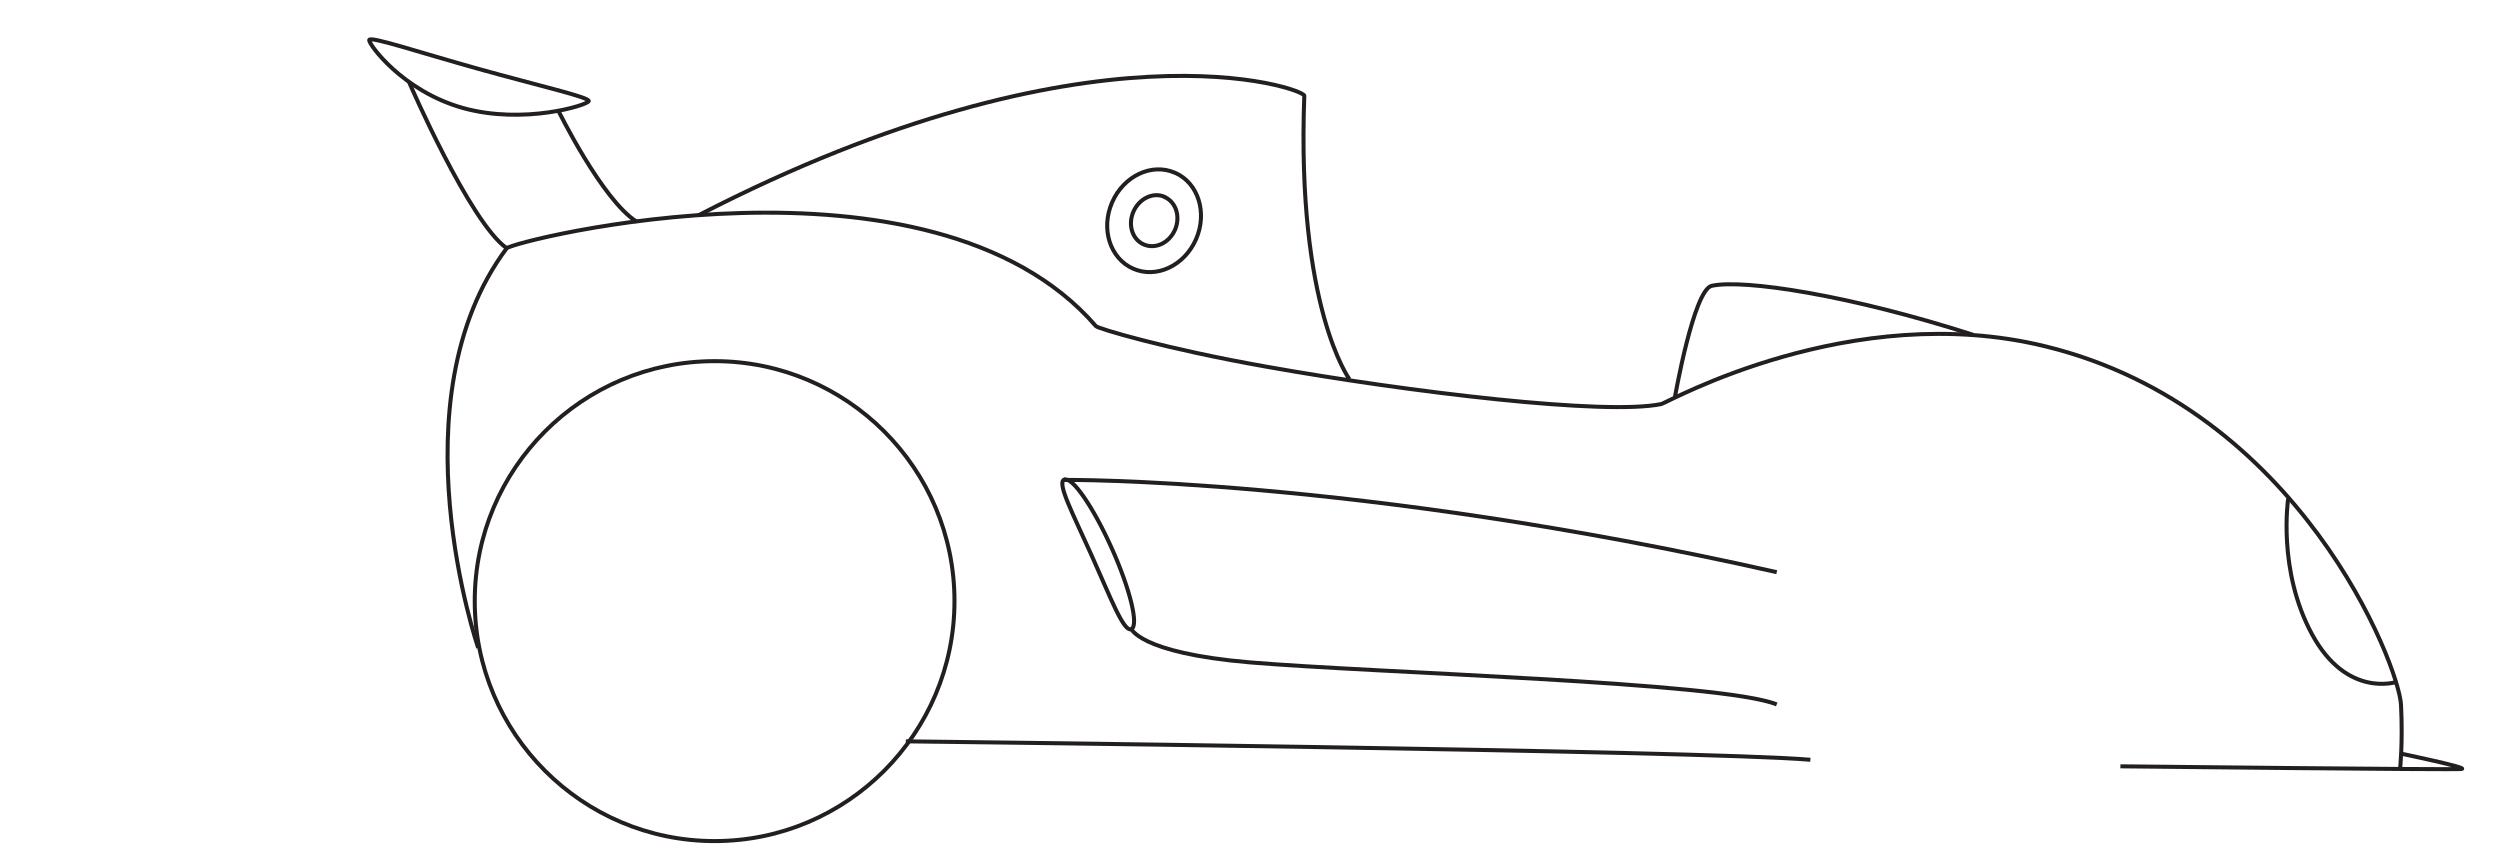
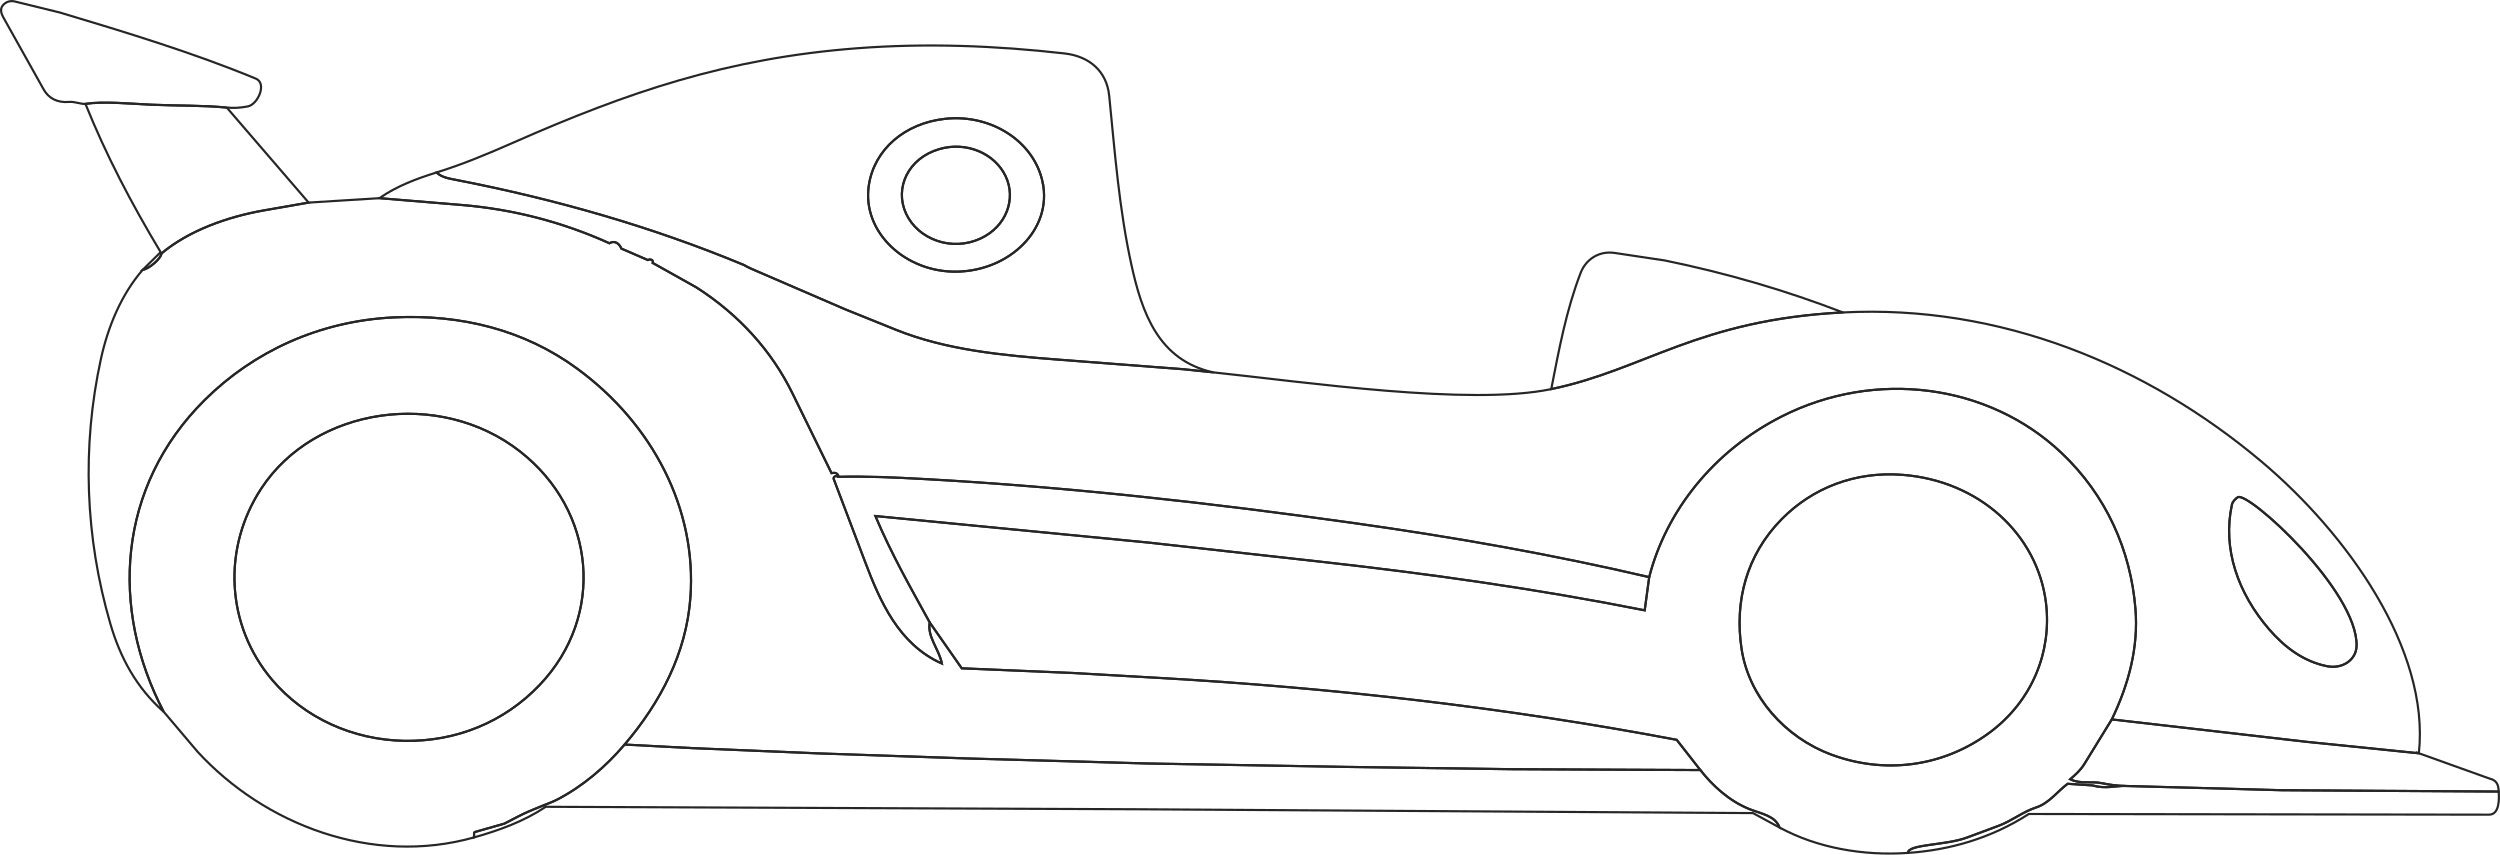
- <svg xmlns="http://www.w3.org/2000/svg" id="Layer_2" data-name="Layer 2" viewBox="0 0 130.07 44.39">
+ <svg xmlns="http://www.w3.org/2000/svg" id="Layer_2" data-name="Layer 2" viewBox="0 0 1145.53 391.6">
  <defs>
    <style>
-       .cls-1, .cls-2 {
+       .cls-1 {
        fill: none;
-       }
- 
-       .cls-2 {
-         stroke: #231f20;
-         stroke-width: .21px;
-       }
- 
-       .cls-3 {
-         clip-path: url(#clippath);
+         stroke: #262626;
      }
    </style>
-     <clipPath id="clippath">
-       <rect class="cls-1" width="130.07" height="44.39" />
-     </clipPath>
  </defs>
  <g id="Layer_1-2" data-name="Layer 1">
-     <g class="cls-3">
-       <path class="cls-2" d="M37.18,18.79c6.89,0,12.48,5.59,12.48,12.48s-5.59,12.49-12.48,12.49-12.48-5.59-12.48-12.49,5.59-12.48,12.48-12.48Z" />
-       <path class="cls-2" d="M55.38,24.96c.4-.18,1.5,1.42,2.46,3.56s1.42,4.03,1.02,4.21c-.4.18-1.09-1.67-2.06-3.82-.96-2.15-1.83-3.78-1.43-3.96Z" />
-       <path class="cls-2" d="M55.36,24.97s15.15-.15,37.08,4.8" />
-       <path class="cls-2" d="M58.83,32.67s.36,1.29,6.17,1.79c6.63.56,24.54,1.02,27.44,2.19" />
-       <path class="cls-2" d="M24.88,33.71s-4.43-12.88,1.48-20.79c.28-.38,22.08-5.87,30.66,4.05.1.12,3.57,1.17,8.88,2.11,7.41,1.32,17.65,2.55,20.54,1.94.28-.06,9.86-5.48,19.98-3,13.26,3.24,18.4,16.64,18.5,18.65.1,2-.05,3.34-.05,3.34" />
-       <path class="cls-2" d="M124.87,39.2s3.67.76,3.19.81c-.48.05-17.74-.14-17.74-.14" />
-       <path class="cls-2" d="M119.05,25.94s-.57,3.72,1.24,7.06c1.81,3.34,4.39,2.48,4.39,2.48" />
-       <path class="cls-2" d="M87.14,20.68s.98-5.61,1.92-5.81c1.67-.36,7.21.49,13.6,2.55" />
-       <path class="cls-2" d="M70.21,19.73s-2.76-3.73-2.35-14.75c.01-.37-11.07-4.33-31.52,6.22" />
-       <path class="cls-2" d="M19.21,2.08c.05-.21,2.52.62,5.67,1.5,3.15.88,5.8,1.48,5.75,1.68-.05.21-3.38,1.24-6.54.36-3.15-.88-4.93-3.34-4.88-3.54Z" />
-       <path class="cls-2" d="M21.29,4.29s3.16,7.29,5.07,8.62" />
-       <path class="cls-2" d="M29.04,5.74s2.29,4.67,4.08,5.79" />
-       <path class="cls-2" d="M61.14,8.99c1.2.53,1.69,2.07,1.09,3.45-.6,1.38-2.06,2.07-3.27,1.54-1.21-.53-1.7-2.07-1.1-3.45s2.07-2.07,3.27-1.54Z" />
-       <path class="cls-2" d="M60.59,10.25c.6.26.84,1.03.54,1.71-.3.68-1.02,1.02-1.62.76s-.84-1.02-.54-1.71c.3-.68,1.02-1.03,1.62-.77Z" />
-       <path class="cls-2" d="M47.13,38.57s41.57.48,47.06.96" />
+     <g id="Generative_Object" data-name="Generative Object">
+       <g>
+         <path class="cls-1" d="M200.03,79.04c2.36,2.22,5.51,2.73,8.86,3.38,45.86,8.92,89.9,21.5,131.99,39.01,2.02,1.19,3.91,1.96,5.85,2.8l40.43,17.46,23.2,9.36c23.26,9.39,48.97,11.77,74.84,13.76l57.27,4.4,13.15,1.38c42.48,4.45,117.8,15.49,155.18,7.71,42.86-8.92,67.19-31.7,133.56-35.13,72.25-3.74,139.47,24.19,191.91,68.35,39.05,32.89,77.23,85.99,72.08,133.65l-51.26-5.23-89.45-10.29c7.68-15.97,12.29-32.9,10.84-50.66-2.18-26.81-13.33-52.06-34.01-71.58-33.48-31.6-85.21-38.28-127.97-16.65-31.33,15.84-53.03,43.3-60.83,73.69-44.48-10.39-89.28-18.3-135.25-24.76-65.33-9.18-130.24-16.49-196.64-20.17-14.13-.78-26.62-1.35-39.64-1.04.1-.48-.13-.99-.58-1.33-.3-.23-.63-.73-2.55-.38l-17.92-36.6c-9.43-19.27-24.39-35.95-43.99-48.49l-20.02-11.21c.53-1.65-1.4-1.81-2.24-1.33l-12.11-5.24c-.6-1.57-2.57-4.17-5.46-2.44-21.13-9.55-43.84-15.57-67.77-17.55l-37.66-3.12c8.17-5.62,17.1-8.93,26.19-11.76ZM1079.81,296c.64-25.25-49.8-71.06-54.43-68.16-.82.51-2.33,1.82-2.68,3.38-4.47,20.4,2.94,40.8,17,57.09,6.84,7.92,15.44,14.7,26.46,16.93,7.26,1.47,13.5-2.94,13.65-9.24Z" />
+         <path class="cls-1" d="M384.14,218.48c-.71-.54-2.2-.44-2.18.87l14.47,38.19c6.7,17.68,15.25,37.68,35.15,46.51-1.33-6.76-6.74-12.08-5.59-18.84l14.68,21.01,51.04,2.15,39.53,2.26c79.92,4.57,158.72,13.55,237.03,28.36l10.84,13.86-86.44-.39-75.82-1.06-91.43-1.57-82.32-2.3-67.94-2.31-57.88-2.42-31.09-1.64c16.51-19.38,28.25-41.9,30.14-67.27,3.01-40.37-17.05-79.52-52.04-105.09-24.06-17.59-52.97-24.84-83.86-23.36-33.91,1.62-64.14,15.52-86.64,37.84-40.05,39.73-43.52,95.7-18.79,142.88-12.5-11.08-19.89-24.78-24.42-40.29-11.57-39.66-13.14-81.17-4.33-121.44,3.24-14.81,9.35-29.49,19.13-40.79,2.78-.31,8.52-5.24,8.59-7.48,12.36-10.4,30.01-16.79,47.11-19.78l20.31-3.55,32.44-2.02,37.66,3.12c23.93,1.98,46.64,8,67.77,17.55,2.89-1.73,4.86.87,5.46,2.44l12.11,5.24c.84-.48,2.76-.33,2.24,1.33l20.02,11.21c19.6,12.54,34.55,29.22,43.99,48.49l17.92,36.6c1.93-.35,2.25.15,2.55.38.45.34.68.84.58,1.33Z" />
+         <path class="cls-1" d="M967.64,329.64l-12.61,20.51c-1.64,2.67-4.08,4.91-6.46,6.91,4.76,2.34,9.77.82,14.33,1.77,3.9.81,7.12,1.22,10.96,1.31-4.57-.12-9.1,1.48-15.03-.25l-11.41-.75c-4.6,3.43-8.52,8.91-14.31,10.8-6.39,2.08-11.13,6.15-17.35,8.46l-14.59,5.42c-9.72,3.61-26.81,2.94-26.95,7-20.46,1.39-41.52-2.26-58.79-11.63-1.98-5.44-8.48-6.32-13.69-8.39-9.57-3.81-17.22-11.05-22.6-17.94l-10.84-13.86c-78.31-14.81-157.1-23.78-237.03-28.36l-39.53-2.26-51.04-2.15-14.68-21.01c-8.43-15.38-17.41-30.98-24.9-48.76l125.55,12.2,77.74,8.64c50.32,5.59,99.68,12.53,149.22,22.36l2.06-15.2c7.81-30.39,29.51-57.85,60.83-73.69,42.75-21.62,94.49-14.95,127.97,16.65,20.68,19.52,31.83,44.77,34.01,71.58,1.44,17.75-3.16,34.69-10.84,50.66ZM911.05,336.13c20.32-14.75,29.2-37.78,26.43-59.97-3.89-31.14-30.35-55.87-65.78-58.59-21.68-1.67-41.19,5.99-55.3,20.3-16.17,16.4-21.66,38.05-18.38,59.53s19.9,40.51,41.15,48.38c24.81,9.19,51.17,5.38,71.88-9.66Z" />
+         <path class="cls-1" d="M286.21,341.16c-8.55,10.03-19.19,19.23-31.25,25.4-2.98,1.53-10.98,4.16-17.39,7.49l-6.47,3.36-10.51,2.98-2.96.85c-.72.21-.22,1.61-.49,2.5-46.61,13.07-95.75-5.75-126.57-39.24l-15.54-18.35c-24.73-47.18-21.27-103.15,18.79-142.88,22.5-22.32,52.73-36.22,86.64-37.84,30.89-1.48,59.8,5.78,83.86,23.36,34.99,25.57,55.05,64.71,52.04,105.09-1.89,25.38-13.62,47.9-30.14,67.27ZM247.27,313.86c30.21-31.71,25.8-79.82-9.02-107.03-36.83-28.78-93.93-20.43-118.51,16.98-17.82,27.13-16.41,62.54,5.03,87.8,14.85,17.48,37,27.4,60.43,27.85,23.74.45,45.82-8.54,62.07-25.6Z" />
+         <path class="cls-1" d="M555.62,170.58l-13.15-1.38-57.27-4.4c-25.87-1.99-51.58-4.37-74.84-13.76l-23.2-9.36-40.43-17.46c-1.94-.84-3.83-1.6-5.85-2.8-42.08-17.51-86.13-30.09-131.99-39.01-3.35-.65-6.5-1.16-8.86-3.38,11.79-3.67,23.21-8.4,35.29-13.73,52.29-23.06,97.88-38.63,157.33-43.18,31.9-2.44,63.51-1.21,95.12,2.37,11.82,1.34,19.38,8.52,20.47,19.33,2.63,26.17,4.55,51.97,10.22,77.67,4.81,21.81,12.31,43.41,37.16,49.07ZM477.74,83.47c-4-18.83-23.68-31.29-44.62-29.04-18.57,2-32.58,14.06-35.03,30.56-3.17,21.36,16.77,39.98,40.52,39.48,24.18-.5,43.69-19.54,39.12-41.01Z" />
+         <path class="cls-1" d="M779.12,352.85c5.39,6.89,13.03,14.13,22.6,17.94,5.2,2.07,11.7,2.95,13.69,8.39l-12.17-6.61-282.68-1.76-270.5-1.13c-10.03,6.74-21.65,10.89-32.93,14.06.27-.89-.23-2.29.49-2.5l2.96-.85,10.51-2.98,6.47-3.36c6.41-3.33,14.41-5.96,17.39-7.49,12.06-6.17,22.71-15.37,31.25-25.4l31.09,1.64,57.88,2.42,67.94,2.31,82.32,2.3,91.43,1.57,75.82,1.06,86.44.39Z" />
+         <path class="cls-1" d="M1108.35,345.15l32.78,11.74c3.59.89,3.68,3.87,3.81,5.81l-99.43-.61-27.62-.77-44.02-1.18c-3.84-.09-7.06-.51-10.96-1.31-4.56-.94-9.57.58-14.33-1.77,2.38-2,4.82-4.24,6.46-6.91l12.61-20.51,89.45,10.29,51.26,5.23Z" />
+         <path class="cls-1" d="M103.91,49.29l37.49,43.53-20.31,3.55c-17.1,2.99-34.75,9.38-47.11,19.78-.07,2.25-5.81,7.17-8.59,7.48l8.22-8.09c-13.46-22.41-25.02-44.53-34.47-67.96,8.4-1.26,20.85-.02,30.13.39,12.38.55,23.29.23,34.65,1.32Z" />
+         <path class="cls-1" d="M844.36,143.15c-66.37,3.43-90.7,26.21-133.56,35.13,3.52-17.91,6.81-35.96,13.46-53.22,2.42-6.29,8.47-10.23,15.61-9.16l22.97,3.45c28.35,5.79,55.58,13.78,81.52,23.79Z" />
+         <path class="cls-1" d="M103.91,49.29c-11.35-1.09-22.27-.77-34.65-1.32-9.28-.41-21.73-1.65-30.13-.39-1.81.27-4.87-1.12-7.49-.88-5.38.49-9.39-1.72-11.61-5.67L1.42,7.78C.44,6.02.2,4.26.91,3.03,1.86,1.38,4.13.03,6.72.66l20.69,5.07c30.45,9.13,60.6,18.26,89.8,30.29,5.28,2.18.93,11.86-3.66,12.74-3.65.7-6.56.82-9.63.52Z" />
+         <path class="cls-1" d="M973.86,360.14l44.02,1.18,27.62.77,99.43.61c.19,2.88.55,10.6-4.43,10.59l-210.86-.31c-17.26,11.09-36.11,16.52-55.44,17.84.14-4.07,17.24-3.4,26.95-7l14.59-5.42c6.22-2.31,10.96-6.37,17.35-8.46,5.79-1.89,9.71-7.37,14.31-10.8l11.41.75c5.93,1.72,10.47.12,15.03.25Z" />
+         <path class="cls-1" d="M384.14,218.48c13.01-.32,25.5.26,39.64,1.04,66.4,3.68,131.31,10.99,196.64,20.17,45.97,6.46,90.77,14.37,135.25,24.76l-2.06,15.2c-49.54-9.83-98.9-16.76-149.22-22.36l-77.74-8.64-125.55-12.2c7.49,17.78,16.47,33.39,24.9,48.76-1.16,6.77,4.25,12.08,5.59,18.84-19.91-8.83-28.45-28.83-35.15-46.51l-14.47-38.19c-.02-1.32,1.47-1.41,2.18-.87Z" />
+         <path class="cls-1" d="M1079.81,296c-.16,6.3-6.4,10.72-13.65,9.24-11.01-2.23-19.62-9.01-26.46-16.93-14.06-16.29-21.47-36.69-17-57.09.34-1.57,1.86-2.87,2.68-3.38,4.63-2.9,55.07,42.91,54.43,68.16Z" />
+         <path class="cls-1" d="M911.05,336.13c-20.71,15.04-47.07,18.85-71.88,9.66-21.25-7.87-37.77-26.21-41.15-48.38s2.21-43.13,18.38-59.53c14.11-14.31,33.62-21.97,55.3-20.3,35.42,2.73,61.89,27.45,65.78,58.59,2.77,22.18-6.11,45.21-26.43,59.97Z" />
+         <path class="cls-1" d="M247.27,313.86c-16.25,17.06-38.33,26.05-62.07,25.6-23.42-.45-45.58-10.37-60.43-27.85-21.45-25.26-22.85-60.67-5.03-87.8,24.58-37.41,81.68-45.77,118.51-16.98,34.82,27.21,39.23,75.32,9.02,107.03Z" />
+         <path class="cls-1" d="M477.74,83.47c4.57,21.47-14.94,40.5-39.12,41.01-23.76.49-43.69-18.13-40.52-39.48,2.45-16.5,16.46-28.56,35.03-30.56,20.94-2.25,40.61,10.21,44.62,29.04ZM449.31,109.28c11.84-5.49,16.49-17.95,11.5-28.5s-17.77-16.13-30.39-12.47c-14.26,4.14-20.72,17.7-15.26,29.55s20.84,17.59,34.15,11.42Z" />
+         <path class="cls-1" d="M449.31,109.28c-13.31,6.17-28.76.26-34.15-11.42s1-25.41,15.26-29.55c12.62-3.66,25.58,2.31,30.39,12.47s.34,23-11.5,28.5Z" />
+       </g>
    </g>
  </g>
</svg>
